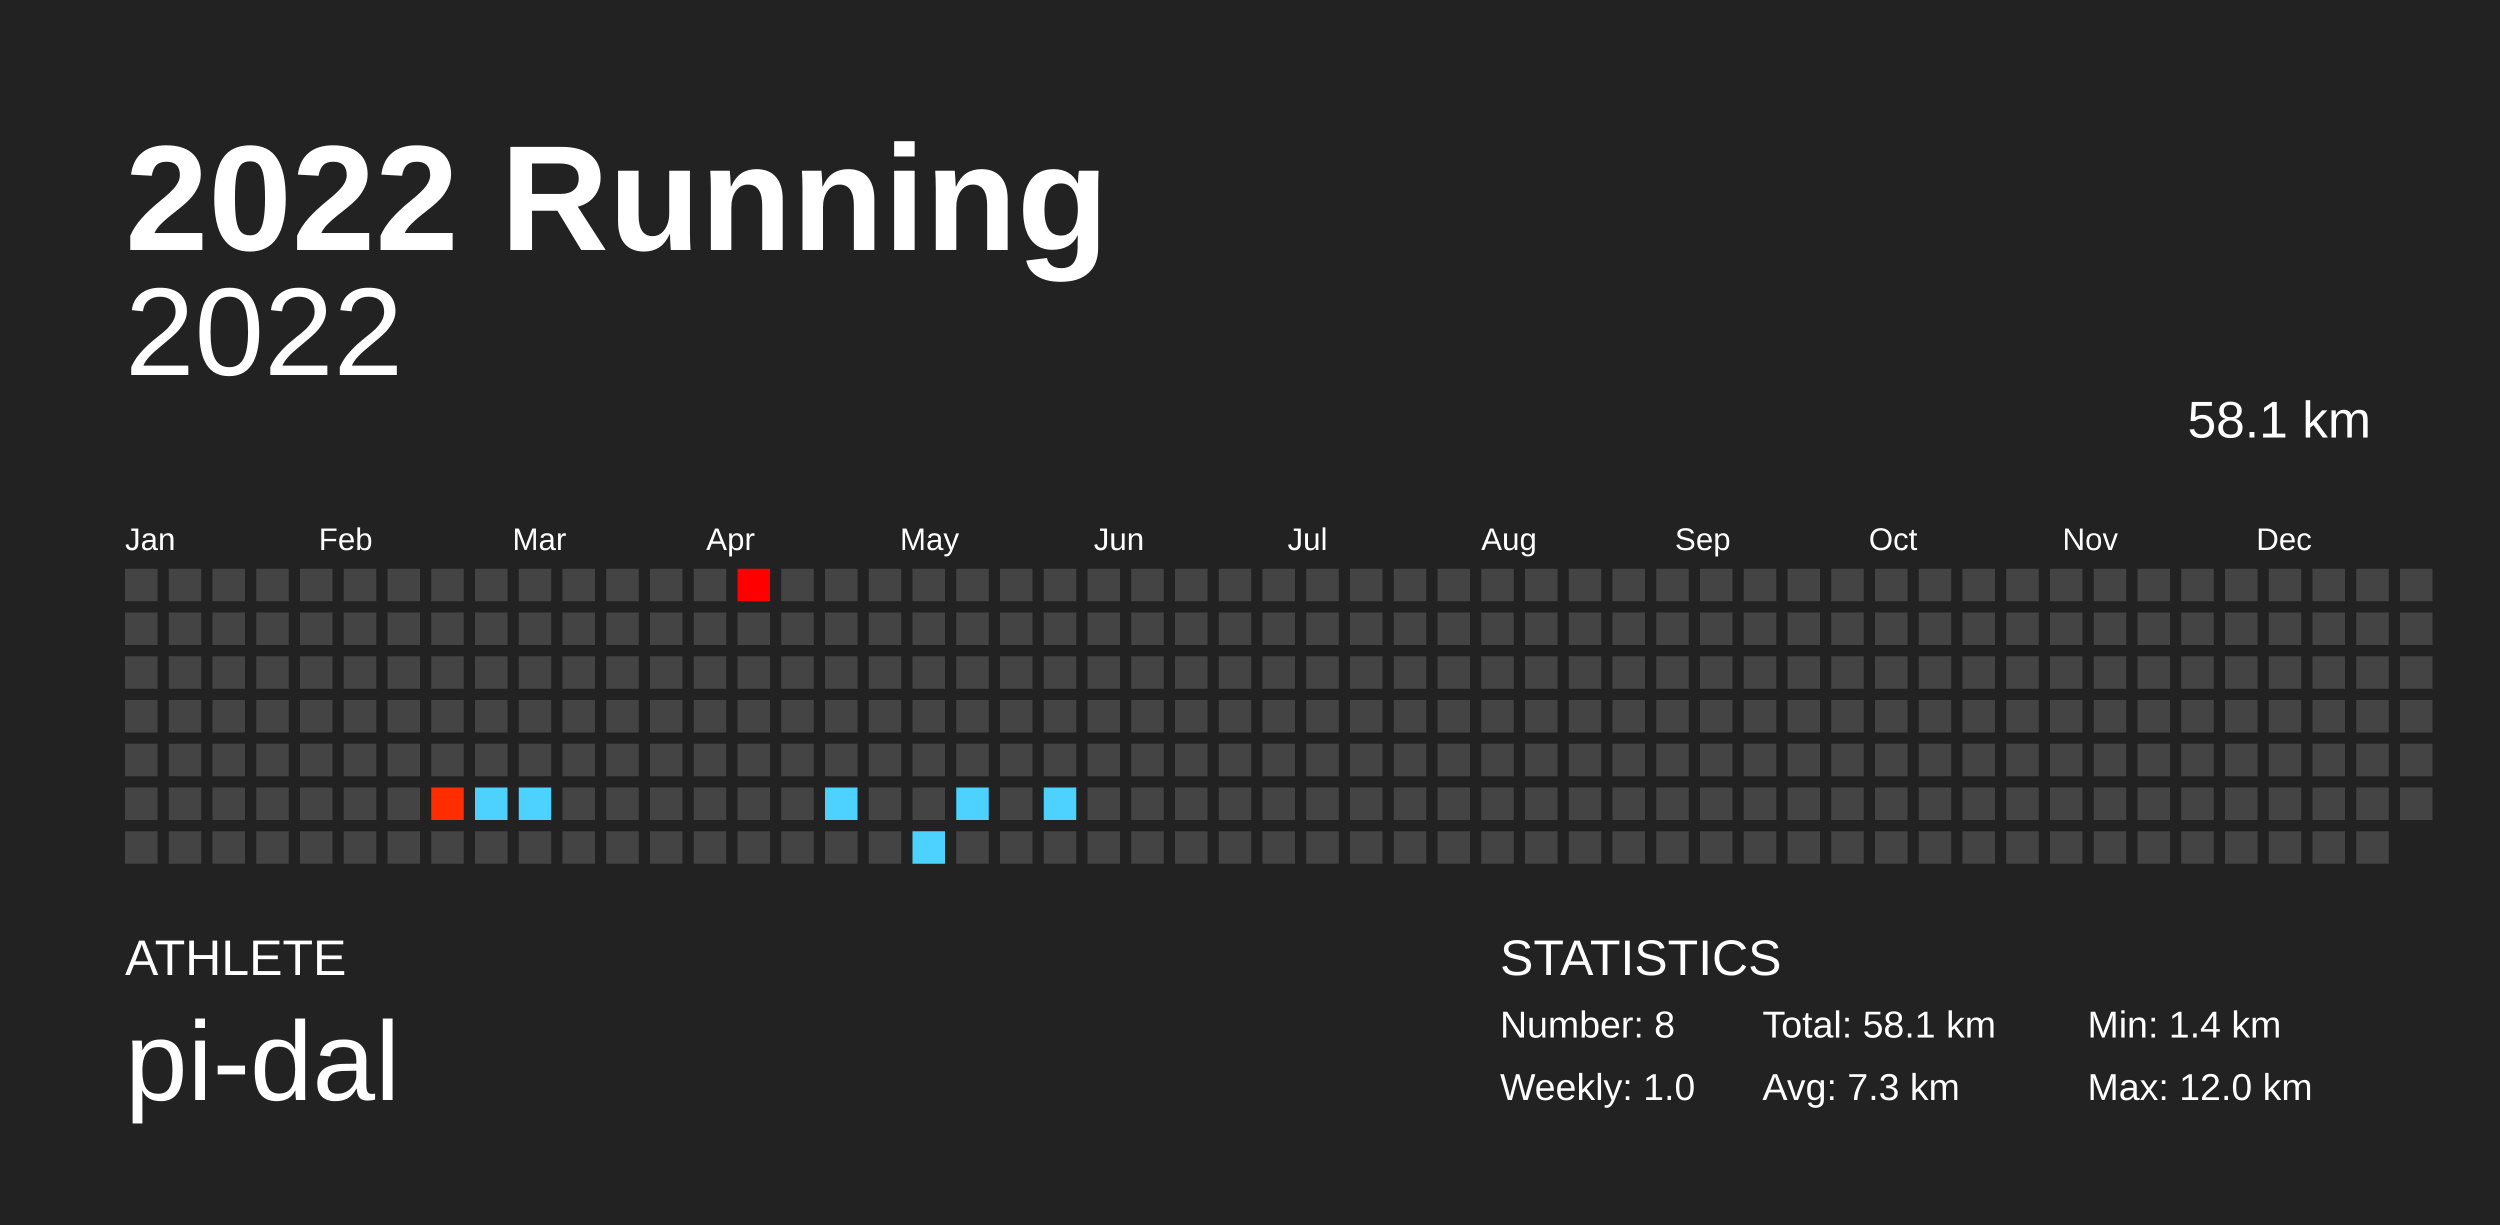
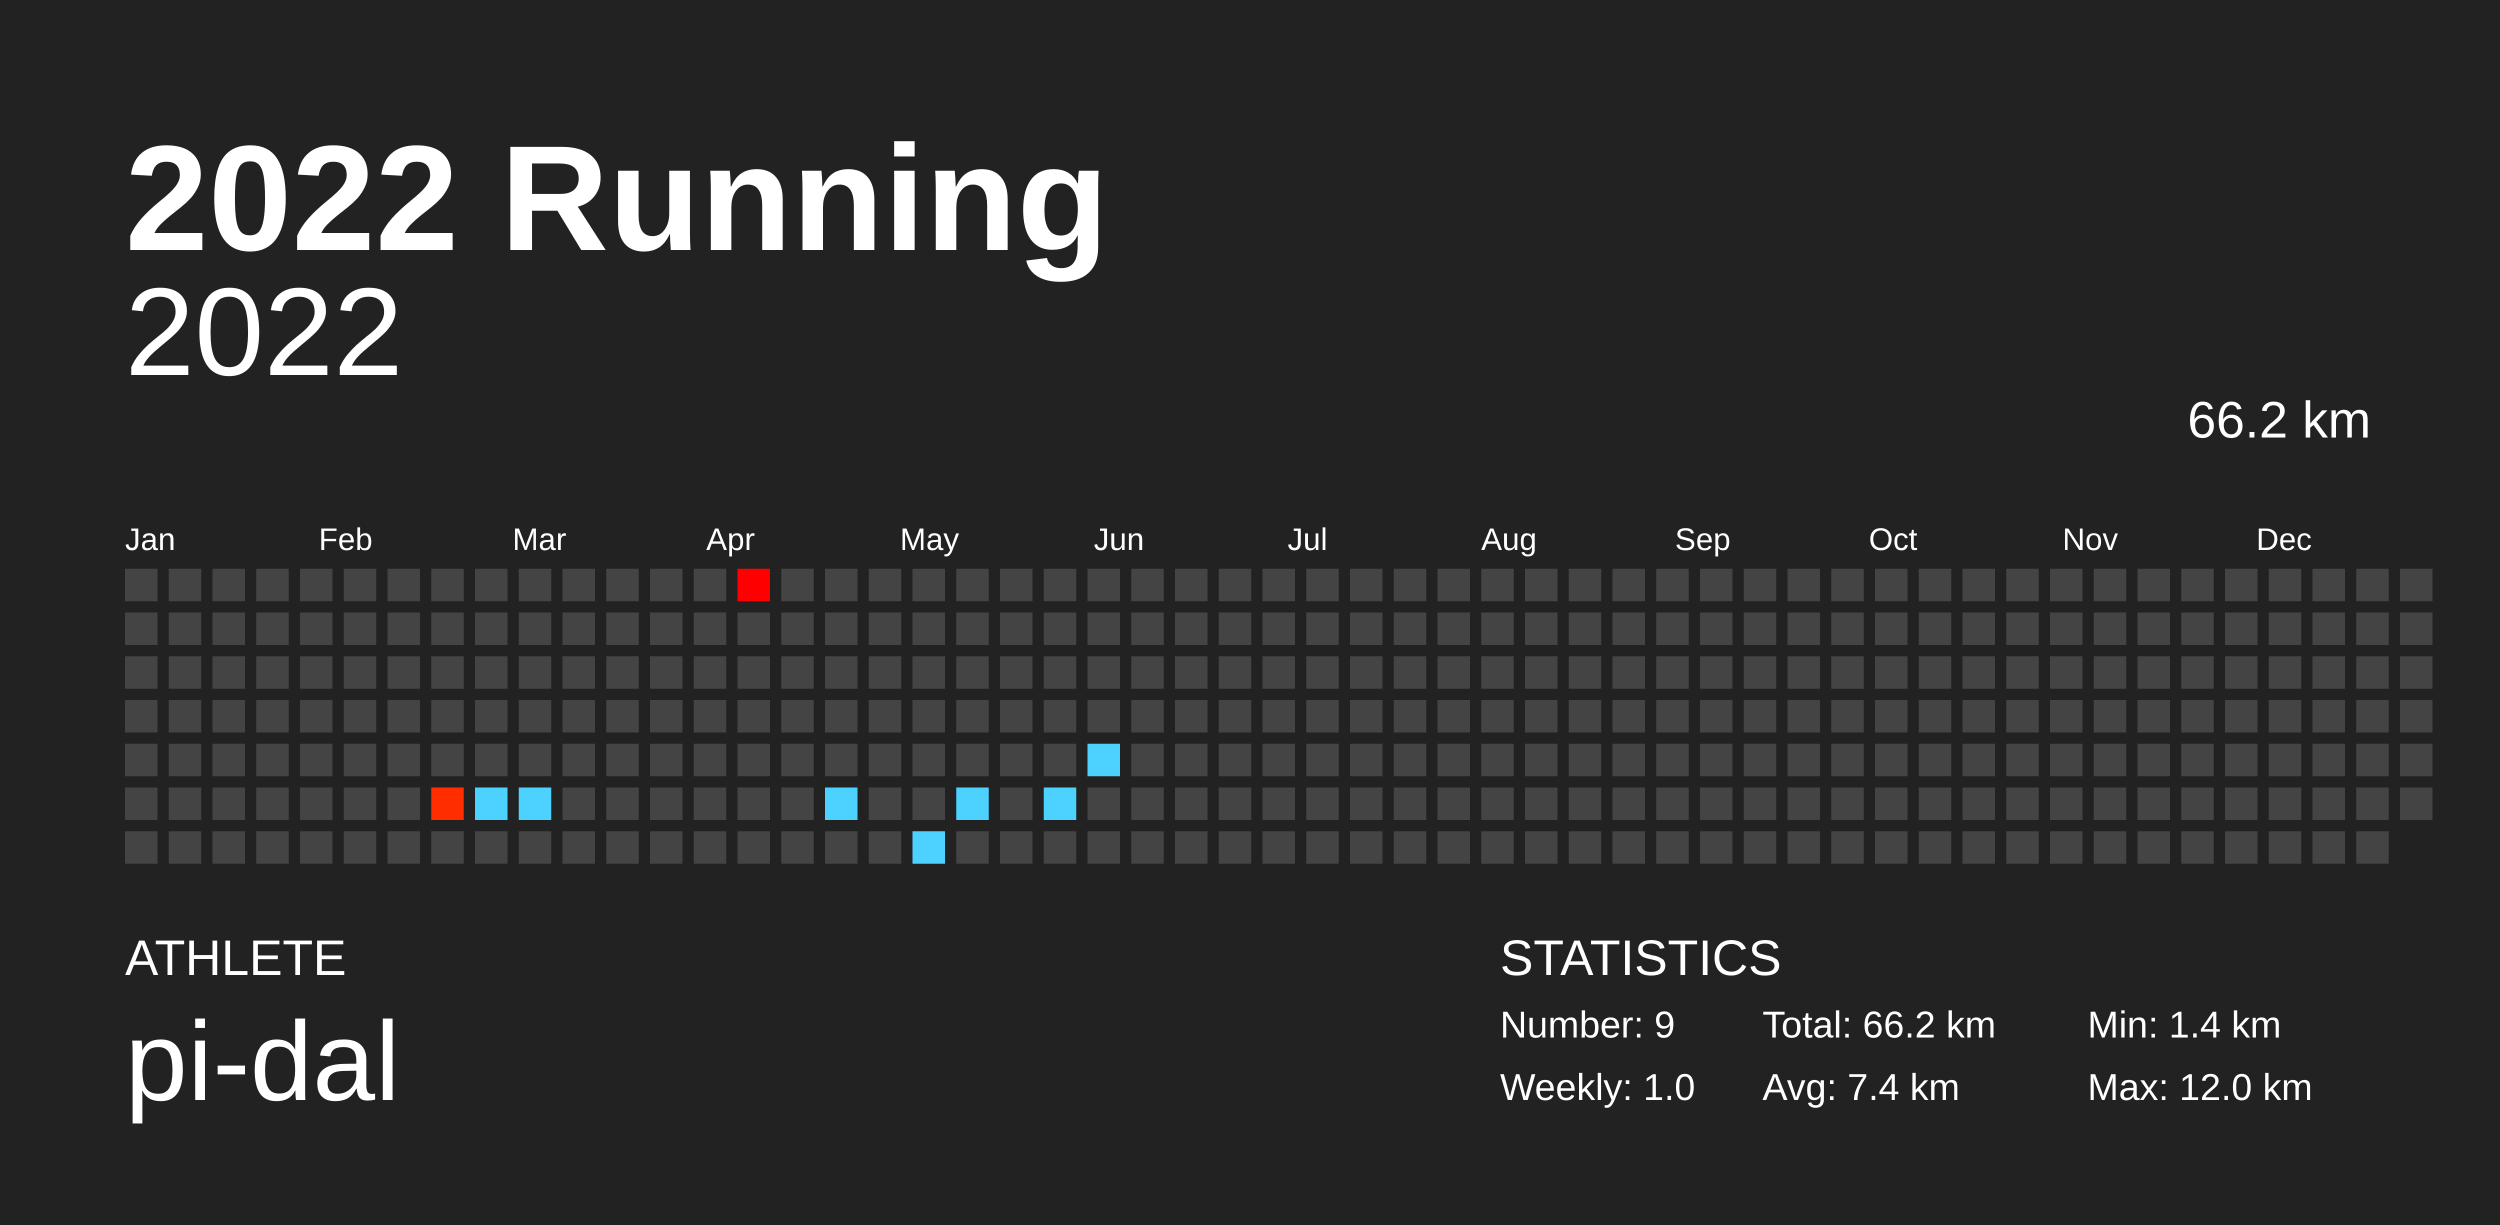
<svg xmlns="http://www.w3.org/2000/svg" baseProfile="full" height="98mm" version="1.1" viewBox="0,0,200,98" width="200mm">
  <defs />
  <rect fill="#222222" height="98" width="200" x="0" y="0" />
  <text fill="#FFFFFF" style="font-size:12px; font-family:Arial; font-weight:bold;" x="10" y="20">2022 Running</text>
  <text fill="#FFFFFF" style="font-size:4px; font-family:Arial" x="10" y="78">ATHLETE</text>
  <text fill="#FFFFFF" style="font-size:9px; font-family:Arial" x="10" y="88">pi-dal</text>
  <text fill="#FFFFFF" style="font-size:4px; font-family:Arial" x="120" y="78">STATISTICS</text>
-   <text fill="#FFFFFF" style="font-size:3px; font-family:Arial" x="120" y="83">Number: 8</text>
+   <text fill="#FFFFFF" style="font-size:3px; font-family:Arial" x="120" y="83">Number: 9</text>
  <text fill="#FFFFFF" style="font-size:3px; font-family:Arial" x="120" y="88">Weekly: 1.0</text>
-   <text fill="#FFFFFF" style="font-size:3px; font-family:Arial" x="141" y="83">Total: 58.1 km</text>
-   <text fill="#FFFFFF" style="font-size:3px; font-family:Arial" x="141" y="88">Avg: 7.3 km</text>
+   <text fill="#FFFFFF" style="font-size:3px; font-family:Arial" x="141" y="83">Total: 66.2 km</text>
+   <text fill="#FFFFFF" style="font-size:3px; font-family:Arial" x="141" y="88">Avg: 7.4 km</text>
  <text fill="#FFFFFF" style="font-size:3px; font-family:Arial" x="167" y="83">Min: 1.4 km</text>
  <text fill="#FFFFFF" style="font-size:3px; font-family:Arial" x="167" y="88">Max: 12.0 km</text>
  <text alignment-baseline="hanging" fill="#FFFFFF" style="font-size:10.0px; font-family:Arial;" x="10" y="30">2022</text>
-   <text alignment-baseline="hanging" fill="#FFFFFF" style="font-size:4.125px; font-family:Arial;" x="175" y="35">58.1 km</text>
+   <text alignment-baseline="hanging" fill="#FFFFFF" style="font-size:4.125px; font-family:Arial;" x="175" y="35">66.2 km</text>
  <text fill="#FFFFFF" style="font-size:2.5px; font-family:Arial" x="10.0" y="44">Jan</text>
  <text fill="#FFFFFF" style="font-size:2.5px; font-family:Arial" x="25.5" y="44">Feb</text>
  <text fill="#FFFFFF" style="font-size:2.5px; font-family:Arial" x="41.0" y="44">Mar</text>
  <text fill="#FFFFFF" style="font-size:2.5px; font-family:Arial" x="56.5" y="44">Apr</text>
  <text fill="#FFFFFF" style="font-size:2.5px; font-family:Arial" x="72.0" y="44">May</text>
  <text fill="#FFFFFF" style="font-size:2.5px; font-family:Arial" x="87.5" y="44">Jun</text>
  <text fill="#FFFFFF" style="font-size:2.5px; font-family:Arial" x="103.0" y="44">Jul</text>
  <text fill="#FFFFFF" style="font-size:2.5px; font-family:Arial" x="118.5" y="44">Aug</text>
  <text fill="#FFFFFF" style="font-size:2.5px; font-family:Arial" x="134.0" y="44">Sep</text>
  <text fill="#FFFFFF" style="font-size:2.5px; font-family:Arial" x="149.5" y="44">Oct</text>
  <text fill="#FFFFFF" style="font-size:2.5px; font-family:Arial" x="165.0" y="44">Nov</text>
  <text fill="#FFFFFF" style="font-size:2.5px; font-family:Arial" x="180.5" y="44">Dec</text>
  <rect fill="#444444" height="2.6" width="2.6" x="10.0" y="45.5" />
  <rect fill="#444444" height="2.6" width="2.6" x="10.0" y="49.0" />
  <rect fill="#444444" height="2.6" width="2.6" x="10.0" y="52.5" />
  <rect fill="#444444" height="2.6" width="2.6" x="10.0" y="56.0" />
  <rect fill="#444444" height="2.6" width="2.6" x="10.0" y="59.5" />
  <rect fill="#444444" height="2.6" width="2.6" x="10.0" y="63.0" />
  <rect fill="#444444" height="2.6" width="2.6" x="10.0" y="66.5" />
  <rect fill="#444444" height="2.6" width="2.6" x="13.5" y="45.5" />
  <rect fill="#444444" height="2.6" width="2.6" x="13.5" y="49.0" />
  <rect fill="#444444" height="2.6" width="2.6" x="13.5" y="52.5" />
  <rect fill="#444444" height="2.6" width="2.6" x="13.5" y="56.0" />
  <rect fill="#444444" height="2.6" width="2.6" x="13.5" y="59.5" />
  <rect fill="#444444" height="2.6" width="2.6" x="13.5" y="63.0" />
  <rect fill="#444444" height="2.6" width="2.6" x="13.5" y="66.5" />
  <rect fill="#444444" height="2.6" width="2.6" x="17.0" y="45.5" />
  <rect fill="#444444" height="2.6" width="2.6" x="17.0" y="49.0" />
  <rect fill="#444444" height="2.6" width="2.6" x="17.0" y="52.5" />
  <rect fill="#444444" height="2.6" width="2.6" x="17.0" y="56.0" />
  <rect fill="#444444" height="2.6" width="2.6" x="17.0" y="59.5" />
  <rect fill="#444444" height="2.6" width="2.6" x="17.0" y="63.0" />
  <rect fill="#444444" height="2.6" width="2.6" x="17.0" y="66.5" />
  <rect fill="#444444" height="2.6" width="2.6" x="20.5" y="45.5" />
  <rect fill="#444444" height="2.6" width="2.6" x="20.5" y="49.0" />
  <rect fill="#444444" height="2.6" width="2.6" x="20.5" y="52.5" />
  <rect fill="#444444" height="2.6" width="2.6" x="20.5" y="56.0" />
  <rect fill="#444444" height="2.6" width="2.6" x="20.5" y="59.5" />
  <rect fill="#444444" height="2.6" width="2.6" x="20.5" y="63.0" />
  <rect fill="#444444" height="2.6" width="2.6" x="20.5" y="66.5" />
  <rect fill="#444444" height="2.6" width="2.6" x="24.0" y="45.5" />
  <rect fill="#444444" height="2.6" width="2.6" x="24.0" y="49.0" />
  <rect fill="#444444" height="2.6" width="2.6" x="24.0" y="52.5" />
  <rect fill="#444444" height="2.6" width="2.6" x="24.0" y="56.0" />
  <rect fill="#444444" height="2.6" width="2.6" x="24.0" y="59.5" />
  <rect fill="#444444" height="2.6" width="2.6" x="24.0" y="63.0" />
  <rect fill="#444444" height="2.6" width="2.6" x="24.0" y="66.5" />
  <rect fill="#444444" height="2.6" width="2.6" x="27.5" y="45.5" />
  <rect fill="#444444" height="2.6" width="2.6" x="27.5" y="49.0" />
  <rect fill="#444444" height="2.6" width="2.6" x="27.5" y="52.5" />
  <rect fill="#444444" height="2.6" width="2.6" x="27.5" y="56.0" />
  <rect fill="#444444" height="2.6" width="2.6" x="27.5" y="59.5" />
  <rect fill="#444444" height="2.6" width="2.6" x="27.5" y="63.0" />
  <rect fill="#444444" height="2.6" width="2.6" x="27.5" y="66.5" />
  <rect fill="#444444" height="2.6" width="2.6" x="31.0" y="45.5" />
  <rect fill="#444444" height="2.6" width="2.6" x="31.0" y="49.0" />
  <rect fill="#444444" height="2.6" width="2.6" x="31.0" y="52.5" />
  <rect fill="#444444" height="2.6" width="2.6" x="31.0" y="56.0" />
  <rect fill="#444444" height="2.6" width="2.6" x="31.0" y="59.5" />
  <rect fill="#444444" height="2.6" width="2.6" x="31.0" y="63.0" />
  <rect fill="#444444" height="2.6" width="2.6" x="31.0" y="66.5" />
  <rect fill="#444444" height="2.6" width="2.6" x="34.5" y="45.5" />
  <rect fill="#444444" height="2.6" width="2.6" x="34.5" y="49.0" />
  <rect fill="#444444" height="2.6" width="2.6" x="34.5" y="52.5" />
  <rect fill="#444444" height="2.6" width="2.6" x="34.5" y="56.0" />
  <rect fill="#444444" height="2.6" width="2.6" x="34.5" y="59.5" />
  <rect fill="#ff2d00" height="2.6" width="2.6" x="34.5" y="63.0" />
  <rect fill="#444444" height="2.6" width="2.6" x="34.5" y="66.5" />
  <rect fill="#444444" height="2.6" width="2.6" x="38.0" y="45.5" />
  <rect fill="#444444" height="2.6" width="2.6" x="38.0" y="49.0" />
  <rect fill="#444444" height="2.6" width="2.6" x="38.0" y="52.5" />
  <rect fill="#444444" height="2.6" width="2.6" x="38.0" y="56.0" />
  <rect fill="#444444" height="2.6" width="2.6" x="38.0" y="59.5" />
  <rect fill="#4dd2ff" height="2.6" width="2.6" x="38.0" y="63.0" />
  <rect fill="#444444" height="2.6" width="2.6" x="38.0" y="66.5" />
  <rect fill="#444444" height="2.6" width="2.6" x="41.5" y="45.5" />
  <rect fill="#444444" height="2.6" width="2.6" x="41.5" y="49.0" />
  <rect fill="#444444" height="2.6" width="2.6" x="41.5" y="52.5" />
  <rect fill="#444444" height="2.6" width="2.6" x="41.5" y="56.0" />
  <rect fill="#444444" height="2.6" width="2.6" x="41.5" y="59.5" />
  <rect fill="#4dd2ff" height="2.6" width="2.6" x="41.5" y="63.0" />
  <rect fill="#444444" height="2.6" width="2.6" x="41.5" y="66.5" />
  <rect fill="#444444" height="2.6" width="2.6" x="45.0" y="45.5" />
  <rect fill="#444444" height="2.6" width="2.6" x="45.0" y="49.0" />
  <rect fill="#444444" height="2.6" width="2.6" x="45.0" y="52.5" />
  <rect fill="#444444" height="2.6" width="2.6" x="45.0" y="56.0" />
  <rect fill="#444444" height="2.6" width="2.6" x="45.0" y="59.5" />
  <rect fill="#444444" height="2.6" width="2.6" x="45.0" y="63.0" />
  <rect fill="#444444" height="2.6" width="2.6" x="45.0" y="66.5" />
  <rect fill="#444444" height="2.6" width="2.6" x="48.5" y="45.5" />
  <rect fill="#444444" height="2.6" width="2.6" x="48.5" y="49.0" />
  <rect fill="#444444" height="2.6" width="2.6" x="48.5" y="52.5" />
  <rect fill="#444444" height="2.6" width="2.6" x="48.5" y="56.0" />
  <rect fill="#444444" height="2.6" width="2.6" x="48.5" y="59.5" />
  <rect fill="#444444" height="2.6" width="2.6" x="48.5" y="63.0" />
  <rect fill="#444444" height="2.6" width="2.6" x="48.5" y="66.5" />
  <rect fill="#444444" height="2.6" width="2.6" x="52.0" y="45.5" />
  <rect fill="#444444" height="2.6" width="2.6" x="52.0" y="49.0" />
  <rect fill="#444444" height="2.6" width="2.6" x="52.0" y="52.5" />
  <rect fill="#444444" height="2.6" width="2.6" x="52.0" y="56.0" />
  <rect fill="#444444" height="2.6" width="2.6" x="52.0" y="59.5" />
  <rect fill="#444444" height="2.6" width="2.6" x="52.0" y="63.0" />
  <rect fill="#444444" height="2.6" width="2.6" x="52.0" y="66.5" />
  <rect fill="#444444" height="2.6" width="2.6" x="55.5" y="45.5" />
  <rect fill="#444444" height="2.6" width="2.6" x="55.5" y="49.0" />
  <rect fill="#444444" height="2.6" width="2.6" x="55.5" y="52.5" />
  <rect fill="#444444" height="2.6" width="2.6" x="55.5" y="56.0" />
  <rect fill="#444444" height="2.6" width="2.6" x="55.5" y="59.5" />
  <rect fill="#444444" height="2.6" width="2.6" x="55.5" y="63.0" />
  <rect fill="#444444" height="2.6" width="2.6" x="55.5" y="66.5" />
  <rect fill="#ff0000" height="2.6" width="2.6" x="59.0" y="45.5" />
  <rect fill="#444444" height="2.6" width="2.6" x="59.0" y="49.0" />
  <rect fill="#444444" height="2.6" width="2.6" x="59.0" y="52.5" />
  <rect fill="#444444" height="2.6" width="2.6" x="59.0" y="56.0" />
  <rect fill="#444444" height="2.6" width="2.6" x="59.0" y="59.5" />
  <rect fill="#444444" height="2.6" width="2.6" x="59.0" y="63.0" />
  <rect fill="#444444" height="2.6" width="2.6" x="59.0" y="66.5" />
  <rect fill="#444444" height="2.6" width="2.6" x="62.5" y="45.5" />
  <rect fill="#444444" height="2.6" width="2.6" x="62.5" y="49.0" />
  <rect fill="#444444" height="2.6" width="2.6" x="62.5" y="52.5" />
  <rect fill="#444444" height="2.6" width="2.6" x="62.5" y="56.0" />
  <rect fill="#444444" height="2.6" width="2.6" x="62.5" y="59.5" />
  <rect fill="#444444" height="2.6" width="2.6" x="62.5" y="63.0" />
  <rect fill="#444444" height="2.6" width="2.6" x="62.5" y="66.5" />
  <rect fill="#444444" height="2.6" width="2.6" x="66.0" y="45.5" />
  <rect fill="#444444" height="2.6" width="2.6" x="66.0" y="49.0" />
  <rect fill="#444444" height="2.6" width="2.6" x="66.0" y="52.5" />
  <rect fill="#444444" height="2.6" width="2.6" x="66.0" y="56.0" />
  <rect fill="#444444" height="2.6" width="2.6" x="66.0" y="59.5" />
  <rect fill="#4dd2ff" height="2.6" width="2.6" x="66.0" y="63.0" />
  <rect fill="#444444" height="2.6" width="2.6" x="66.0" y="66.5" />
  <rect fill="#444444" height="2.6" width="2.6" x="69.5" y="45.5" />
  <rect fill="#444444" height="2.6" width="2.6" x="69.5" y="49.0" />
  <rect fill="#444444" height="2.6" width="2.6" x="69.5" y="52.5" />
  <rect fill="#444444" height="2.6" width="2.6" x="69.5" y="56.0" />
  <rect fill="#444444" height="2.6" width="2.6" x="69.5" y="59.5" />
  <rect fill="#444444" height="2.6" width="2.6" x="69.5" y="63.0" />
  <rect fill="#444444" height="2.6" width="2.6" x="69.5" y="66.5" />
  <rect fill="#444444" height="2.6" width="2.6" x="73.0" y="45.5" />
  <rect fill="#444444" height="2.6" width="2.6" x="73.0" y="49.0" />
  <rect fill="#444444" height="2.6" width="2.6" x="73.0" y="52.5" />
  <rect fill="#444444" height="2.6" width="2.6" x="73.0" y="56.0" />
  <rect fill="#444444" height="2.6" width="2.6" x="73.0" y="59.5" />
  <rect fill="#444444" height="2.6" width="2.6" x="73.0" y="63.0" />
  <rect fill="#4dd2ff" height="2.6" width="2.6" x="73.0" y="66.5" />
  <rect fill="#444444" height="2.6" width="2.6" x="76.5" y="45.5" />
  <rect fill="#444444" height="2.6" width="2.6" x="76.5" y="49.0" />
  <rect fill="#444444" height="2.6" width="2.6" x="76.5" y="52.5" />
  <rect fill="#444444" height="2.6" width="2.6" x="76.5" y="56.0" />
  <rect fill="#444444" height="2.6" width="2.6" x="76.5" y="59.5" />
  <rect fill="#4dd2ff" height="2.6" width="2.6" x="76.5" y="63.0" />
  <rect fill="#444444" height="2.6" width="2.6" x="76.5" y="66.5" />
  <rect fill="#444444" height="2.6" width="2.6" x="80.0" y="45.5" />
  <rect fill="#444444" height="2.6" width="2.6" x="80.0" y="49.0" />
  <rect fill="#444444" height="2.6" width="2.6" x="80.0" y="52.5" />
  <rect fill="#444444" height="2.6" width="2.6" x="80.0" y="56.0" />
  <rect fill="#444444" height="2.6" width="2.6" x="80.0" y="59.5" />
  <rect fill="#444444" height="2.6" width="2.6" x="80.0" y="63.0" />
  <rect fill="#444444" height="2.6" width="2.6" x="80.0" y="66.5" />
  <rect fill="#444444" height="2.6" width="2.6" x="83.5" y="45.5" />
  <rect fill="#444444" height="2.6" width="2.6" x="83.5" y="49.0" />
  <rect fill="#444444" height="2.6" width="2.6" x="83.5" y="52.5" />
  <rect fill="#444444" height="2.6" width="2.6" x="83.5" y="56.0" />
  <rect fill="#444444" height="2.6" width="2.6" x="83.5" y="59.5" />
  <rect fill="#4dd2ff" height="2.6" width="2.6" x="83.5" y="63.0" />
  <rect fill="#444444" height="2.6" width="2.6" x="83.5" y="66.5" />
  <rect fill="#444444" height="2.6" width="2.6" x="87.0" y="45.5" />
  <rect fill="#444444" height="2.6" width="2.6" x="87.0" y="49.0" />
  <rect fill="#444444" height="2.6" width="2.6" x="87.0" y="52.5" />
  <rect fill="#444444" height="2.6" width="2.6" x="87.0" y="56.0" />
-   <rect fill="#444444" height="2.6" width="2.6" x="87.0" y="59.5" />
+   <rect fill="#4dd2ff" height="2.6" width="2.6" x="87.0" y="59.5" />
  <rect fill="#444444" height="2.6" width="2.6" x="87.0" y="63.0" />
  <rect fill="#444444" height="2.6" width="2.6" x="87.0" y="66.5" />
  <rect fill="#444444" height="2.6" width="2.6" x="90.5" y="45.5" />
  <rect fill="#444444" height="2.6" width="2.6" x="90.5" y="49.0" />
  <rect fill="#444444" height="2.6" width="2.6" x="90.5" y="52.5" />
  <rect fill="#444444" height="2.6" width="2.6" x="90.5" y="56.0" />
  <rect fill="#444444" height="2.6" width="2.6" x="90.5" y="59.5" />
  <rect fill="#444444" height="2.6" width="2.6" x="90.5" y="63.0" />
  <rect fill="#444444" height="2.6" width="2.6" x="90.5" y="66.5" />
  <rect fill="#444444" height="2.6" width="2.6" x="94.0" y="45.5" />
  <rect fill="#444444" height="2.6" width="2.6" x="94.0" y="49.0" />
  <rect fill="#444444" height="2.6" width="2.6" x="94.0" y="52.5" />
  <rect fill="#444444" height="2.6" width="2.6" x="94.0" y="56.0" />
  <rect fill="#444444" height="2.6" width="2.6" x="94.0" y="59.5" />
  <rect fill="#444444" height="2.6" width="2.6" x="94.0" y="63.0" />
  <rect fill="#444444" height="2.6" width="2.6" x="94.0" y="66.5" />
  <rect fill="#444444" height="2.6" width="2.6" x="97.5" y="45.5" />
  <rect fill="#444444" height="2.6" width="2.6" x="97.5" y="49.0" />
  <rect fill="#444444" height="2.6" width="2.6" x="97.5" y="52.5" />
  <rect fill="#444444" height="2.6" width="2.6" x="97.5" y="56.0" />
  <rect fill="#444444" height="2.6" width="2.6" x="97.5" y="59.5" />
  <rect fill="#444444" height="2.6" width="2.6" x="97.5" y="63.0" />
  <rect fill="#444444" height="2.6" width="2.6" x="97.5" y="66.5" />
  <rect fill="#444444" height="2.6" width="2.6" x="101.0" y="45.5" />
  <rect fill="#444444" height="2.6" width="2.6" x="101.0" y="49.0" />
  <rect fill="#444444" height="2.6" width="2.6" x="101.0" y="52.5" />
  <rect fill="#444444" height="2.6" width="2.6" x="101.0" y="56.0" />
  <rect fill="#444444" height="2.6" width="2.6" x="101.0" y="59.5" />
  <rect fill="#444444" height="2.6" width="2.6" x="101.0" y="63.0" />
  <rect fill="#444444" height="2.6" width="2.6" x="101.0" y="66.5" />
  <rect fill="#444444" height="2.6" width="2.6" x="104.5" y="45.5" />
  <rect fill="#444444" height="2.6" width="2.6" x="104.5" y="49.0" />
  <rect fill="#444444" height="2.6" width="2.6" x="104.5" y="52.5" />
  <rect fill="#444444" height="2.6" width="2.6" x="104.5" y="56.0" />
  <rect fill="#444444" height="2.6" width="2.6" x="104.5" y="59.5" />
  <rect fill="#444444" height="2.6" width="2.6" x="104.5" y="63.0" />
  <rect fill="#444444" height="2.6" width="2.6" x="104.5" y="66.5" />
  <rect fill="#444444" height="2.6" width="2.6" x="108.0" y="45.5" />
  <rect fill="#444444" height="2.6" width="2.6" x="108.0" y="49.0" />
  <rect fill="#444444" height="2.6" width="2.6" x="108.0" y="52.5" />
  <rect fill="#444444" height="2.6" width="2.6" x="108.0" y="56.0" />
  <rect fill="#444444" height="2.6" width="2.6" x="108.0" y="59.5" />
  <rect fill="#444444" height="2.6" width="2.6" x="108.0" y="63.0" />
  <rect fill="#444444" height="2.6" width="2.6" x="108.0" y="66.5" />
  <rect fill="#444444" height="2.6" width="2.6" x="111.5" y="45.5" />
  <rect fill="#444444" height="2.6" width="2.6" x="111.5" y="49.0" />
  <rect fill="#444444" height="2.6" width="2.6" x="111.5" y="52.5" />
  <rect fill="#444444" height="2.6" width="2.6" x="111.5" y="56.0" />
  <rect fill="#444444" height="2.6" width="2.6" x="111.5" y="59.5" />
  <rect fill="#444444" height="2.6" width="2.6" x="111.5" y="63.0" />
  <rect fill="#444444" height="2.6" width="2.6" x="111.5" y="66.5" />
  <rect fill="#444444" height="2.6" width="2.6" x="115.0" y="45.5" />
  <rect fill="#444444" height="2.6" width="2.6" x="115.0" y="49.0" />
  <rect fill="#444444" height="2.6" width="2.6" x="115.0" y="52.5" />
  <rect fill="#444444" height="2.6" width="2.6" x="115.0" y="56.0" />
  <rect fill="#444444" height="2.6" width="2.6" x="115.0" y="59.5" />
  <rect fill="#444444" height="2.6" width="2.6" x="115.0" y="63.0" />
  <rect fill="#444444" height="2.6" width="2.6" x="115.0" y="66.5" />
  <rect fill="#444444" height="2.6" width="2.6" x="118.5" y="45.5" />
  <rect fill="#444444" height="2.6" width="2.6" x="118.5" y="49.0" />
  <rect fill="#444444" height="2.6" width="2.6" x="118.5" y="52.5" />
  <rect fill="#444444" height="2.6" width="2.6" x="118.5" y="56.0" />
  <rect fill="#444444" height="2.6" width="2.6" x="118.5" y="59.5" />
  <rect fill="#444444" height="2.6" width="2.6" x="118.5" y="63.0" />
  <rect fill="#444444" height="2.6" width="2.6" x="118.5" y="66.5" />
  <rect fill="#444444" height="2.6" width="2.6" x="122.0" y="45.5" />
  <rect fill="#444444" height="2.6" width="2.6" x="122.0" y="49.0" />
  <rect fill="#444444" height="2.6" width="2.6" x="122.0" y="52.5" />
  <rect fill="#444444" height="2.6" width="2.6" x="122.0" y="56.0" />
  <rect fill="#444444" height="2.6" width="2.6" x="122.0" y="59.5" />
  <rect fill="#444444" height="2.6" width="2.6" x="122.0" y="63.0" />
  <rect fill="#444444" height="2.6" width="2.6" x="122.0" y="66.5" />
  <rect fill="#444444" height="2.6" width="2.6" x="125.5" y="45.5" />
  <rect fill="#444444" height="2.6" width="2.6" x="125.5" y="49.0" />
  <rect fill="#444444" height="2.6" width="2.6" x="125.5" y="52.5" />
  <rect fill="#444444" height="2.6" width="2.6" x="125.5" y="56.0" />
  <rect fill="#444444" height="2.6" width="2.6" x="125.5" y="59.5" />
  <rect fill="#444444" height="2.6" width="2.6" x="125.5" y="63.0" />
  <rect fill="#444444" height="2.6" width="2.6" x="125.5" y="66.5" />
  <rect fill="#444444" height="2.6" width="2.6" x="129.0" y="45.5" />
  <rect fill="#444444" height="2.6" width="2.6" x="129.0" y="49.0" />
  <rect fill="#444444" height="2.6" width="2.6" x="129.0" y="52.5" />
  <rect fill="#444444" height="2.6" width="2.6" x="129.0" y="56.0" />
  <rect fill="#444444" height="2.6" width="2.6" x="129.0" y="59.5" />
  <rect fill="#444444" height="2.6" width="2.6" x="129.0" y="63.0" />
  <rect fill="#444444" height="2.6" width="2.6" x="129.0" y="66.5" />
  <rect fill="#444444" height="2.6" width="2.6" x="132.5" y="45.5" />
  <rect fill="#444444" height="2.6" width="2.6" x="132.5" y="49.0" />
  <rect fill="#444444" height="2.6" width="2.6" x="132.5" y="52.5" />
  <rect fill="#444444" height="2.6" width="2.6" x="132.5" y="56.0" />
  <rect fill="#444444" height="2.6" width="2.6" x="132.5" y="59.5" />
  <rect fill="#444444" height="2.6" width="2.6" x="132.5" y="63.0" />
  <rect fill="#444444" height="2.6" width="2.6" x="132.5" y="66.5" />
  <rect fill="#444444" height="2.6" width="2.6" x="136.0" y="45.5" />
  <rect fill="#444444" height="2.6" width="2.6" x="136.0" y="49.0" />
  <rect fill="#444444" height="2.6" width="2.6" x="136.0" y="52.5" />
  <rect fill="#444444" height="2.6" width="2.6" x="136.0" y="56.0" />
  <rect fill="#444444" height="2.6" width="2.6" x="136.0" y="59.5" />
  <rect fill="#444444" height="2.6" width="2.6" x="136.0" y="63.0" />
  <rect fill="#444444" height="2.6" width="2.6" x="136.0" y="66.5" />
  <rect fill="#444444" height="2.6" width="2.6" x="139.5" y="45.5" />
  <rect fill="#444444" height="2.6" width="2.6" x="139.5" y="49.0" />
  <rect fill="#444444" height="2.6" width="2.6" x="139.5" y="52.5" />
  <rect fill="#444444" height="2.6" width="2.6" x="139.5" y="56.0" />
  <rect fill="#444444" height="2.6" width="2.6" x="139.5" y="59.5" />
  <rect fill="#444444" height="2.6" width="2.6" x="139.5" y="63.0" />
  <rect fill="#444444" height="2.6" width="2.6" x="139.5" y="66.5" />
  <rect fill="#444444" height="2.6" width="2.6" x="143.0" y="45.5" />
  <rect fill="#444444" height="2.6" width="2.6" x="143.0" y="49.0" />
  <rect fill="#444444" height="2.6" width="2.6" x="143.0" y="52.5" />
  <rect fill="#444444" height="2.6" width="2.6" x="143.0" y="56.0" />
  <rect fill="#444444" height="2.6" width="2.6" x="143.0" y="59.5" />
  <rect fill="#444444" height="2.6" width="2.6" x="143.0" y="63.0" />
  <rect fill="#444444" height="2.6" width="2.6" x="143.0" y="66.5" />
  <rect fill="#444444" height="2.6" width="2.6" x="146.5" y="45.5" />
  <rect fill="#444444" height="2.6" width="2.6" x="146.5" y="49.0" />
  <rect fill="#444444" height="2.6" width="2.6" x="146.5" y="52.5" />
  <rect fill="#444444" height="2.6" width="2.6" x="146.5" y="56.0" />
  <rect fill="#444444" height="2.6" width="2.6" x="146.5" y="59.5" />
  <rect fill="#444444" height="2.6" width="2.6" x="146.5" y="63.0" />
  <rect fill="#444444" height="2.6" width="2.6" x="146.5" y="66.5" />
  <rect fill="#444444" height="2.6" width="2.6" x="150.0" y="45.5" />
  <rect fill="#444444" height="2.6" width="2.6" x="150.0" y="49.0" />
  <rect fill="#444444" height="2.6" width="2.6" x="150.0" y="52.5" />
  <rect fill="#444444" height="2.6" width="2.6" x="150.0" y="56.0" />
  <rect fill="#444444" height="2.6" width="2.6" x="150.0" y="59.5" />
  <rect fill="#444444" height="2.6" width="2.6" x="150.0" y="63.0" />
  <rect fill="#444444" height="2.6" width="2.6" x="150.0" y="66.5" />
  <rect fill="#444444" height="2.6" width="2.6" x="153.5" y="45.5" />
  <rect fill="#444444" height="2.6" width="2.6" x="153.5" y="49.0" />
  <rect fill="#444444" height="2.6" width="2.6" x="153.5" y="52.5" />
  <rect fill="#444444" height="2.6" width="2.6" x="153.5" y="56.0" />
  <rect fill="#444444" height="2.6" width="2.6" x="153.5" y="59.5" />
  <rect fill="#444444" height="2.6" width="2.6" x="153.5" y="63.0" />
  <rect fill="#444444" height="2.6" width="2.6" x="153.5" y="66.5" />
  <rect fill="#444444" height="2.6" width="2.6" x="157.0" y="45.5" />
  <rect fill="#444444" height="2.6" width="2.6" x="157.0" y="49.0" />
  <rect fill="#444444" height="2.6" width="2.6" x="157.0" y="52.5" />
  <rect fill="#444444" height="2.6" width="2.6" x="157.0" y="56.0" />
  <rect fill="#444444" height="2.6" width="2.6" x="157.0" y="59.5" />
  <rect fill="#444444" height="2.6" width="2.6" x="157.0" y="63.0" />
  <rect fill="#444444" height="2.6" width="2.6" x="157.0" y="66.5" />
  <rect fill="#444444" height="2.6" width="2.6" x="160.5" y="45.5" />
  <rect fill="#444444" height="2.6" width="2.6" x="160.5" y="49.0" />
  <rect fill="#444444" height="2.6" width="2.6" x="160.5" y="52.5" />
  <rect fill="#444444" height="2.6" width="2.6" x="160.5" y="56.0" />
  <rect fill="#444444" height="2.6" width="2.6" x="160.5" y="59.5" />
  <rect fill="#444444" height="2.6" width="2.6" x="160.5" y="63.0" />
  <rect fill="#444444" height="2.6" width="2.6" x="160.5" y="66.5" />
  <rect fill="#444444" height="2.6" width="2.6" x="164.0" y="45.5" />
  <rect fill="#444444" height="2.6" width="2.6" x="164.0" y="49.0" />
  <rect fill="#444444" height="2.6" width="2.6" x="164.0" y="52.5" />
  <rect fill="#444444" height="2.6" width="2.6" x="164.0" y="56.0" />
  <rect fill="#444444" height="2.6" width="2.6" x="164.0" y="59.5" />
  <rect fill="#444444" height="2.6" width="2.6" x="164.0" y="63.0" />
  <rect fill="#444444" height="2.6" width="2.6" x="164.0" y="66.5" />
  <rect fill="#444444" height="2.6" width="2.6" x="167.5" y="45.5" />
  <rect fill="#444444" height="2.6" width="2.6" x="167.5" y="49.0" />
  <rect fill="#444444" height="2.6" width="2.6" x="167.5" y="52.5" />
  <rect fill="#444444" height="2.6" width="2.6" x="167.5" y="56.0" />
  <rect fill="#444444" height="2.6" width="2.6" x="167.5" y="59.5" />
  <rect fill="#444444" height="2.6" width="2.6" x="167.5" y="63.0" />
  <rect fill="#444444" height="2.6" width="2.6" x="167.5" y="66.5" />
  <rect fill="#444444" height="2.6" width="2.6" x="171.0" y="45.5" />
  <rect fill="#444444" height="2.6" width="2.6" x="171.0" y="49.0" />
  <rect fill="#444444" height="2.6" width="2.6" x="171.0" y="52.5" />
  <rect fill="#444444" height="2.6" width="2.6" x="171.0" y="56.0" />
  <rect fill="#444444" height="2.6" width="2.6" x="171.0" y="59.5" />
  <rect fill="#444444" height="2.6" width="2.6" x="171.0" y="63.0" />
  <rect fill="#444444" height="2.6" width="2.6" x="171.0" y="66.5" />
  <rect fill="#444444" height="2.6" width="2.6" x="174.5" y="45.5" />
  <rect fill="#444444" height="2.6" width="2.6" x="174.5" y="49.0" />
  <rect fill="#444444" height="2.6" width="2.6" x="174.5" y="52.5" />
  <rect fill="#444444" height="2.6" width="2.6" x="174.5" y="56.0" />
  <rect fill="#444444" height="2.6" width="2.6" x="174.5" y="59.5" />
  <rect fill="#444444" height="2.6" width="2.6" x="174.5" y="63.0" />
  <rect fill="#444444" height="2.6" width="2.6" x="174.5" y="66.5" />
  <rect fill="#444444" height="2.6" width="2.6" x="178.0" y="45.5" />
  <rect fill="#444444" height="2.6" width="2.6" x="178.0" y="49.0" />
  <rect fill="#444444" height="2.6" width="2.6" x="178.0" y="52.5" />
  <rect fill="#444444" height="2.6" width="2.6" x="178.0" y="56.0" />
  <rect fill="#444444" height="2.6" width="2.6" x="178.0" y="59.5" />
  <rect fill="#444444" height="2.6" width="2.6" x="178.0" y="63.0" />
  <rect fill="#444444" height="2.6" width="2.6" x="178.0" y="66.5" />
  <rect fill="#444444" height="2.6" width="2.6" x="181.5" y="45.5" />
  <rect fill="#444444" height="2.6" width="2.6" x="181.5" y="49.0" />
  <rect fill="#444444" height="2.6" width="2.6" x="181.5" y="52.5" />
  <rect fill="#444444" height="2.6" width="2.6" x="181.5" y="56.0" />
  <rect fill="#444444" height="2.6" width="2.6" x="181.5" y="59.5" />
  <rect fill="#444444" height="2.6" width="2.6" x="181.5" y="63.0" />
  <rect fill="#444444" height="2.6" width="2.6" x="181.5" y="66.5" />
  <rect fill="#444444" height="2.6" width="2.6" x="185.0" y="45.5" />
  <rect fill="#444444" height="2.6" width="2.6" x="185.0" y="49.0" />
  <rect fill="#444444" height="2.6" width="2.6" x="185.0" y="52.5" />
  <rect fill="#444444" height="2.6" width="2.6" x="185.0" y="56.0" />
  <rect fill="#444444" height="2.6" width="2.6" x="185.0" y="59.5" />
  <rect fill="#444444" height="2.6" width="2.6" x="185.0" y="63.0" />
  <rect fill="#444444" height="2.6" width="2.6" x="185.0" y="66.5" />
  <rect fill="#444444" height="2.6" width="2.6" x="188.5" y="45.5" />
  <rect fill="#444444" height="2.6" width="2.6" x="188.5" y="49.0" />
  <rect fill="#444444" height="2.6" width="2.6" x="188.5" y="52.5" />
  <rect fill="#444444" height="2.6" width="2.6" x="188.5" y="56.0" />
  <rect fill="#444444" height="2.6" width="2.6" x="188.5" y="59.5" />
  <rect fill="#444444" height="2.6" width="2.6" x="188.5" y="63.0" />
  <rect fill="#444444" height="2.6" width="2.6" x="188.5" y="66.5" />
  <rect fill="#444444" height="2.6" width="2.6" x="192.0" y="45.5" />
  <rect fill="#444444" height="2.6" width="2.6" x="192.0" y="49.0" />
  <rect fill="#444444" height="2.6" width="2.6" x="192.0" y="52.5" />
  <rect fill="#444444" height="2.6" width="2.6" x="192.0" y="56.0" />
  <rect fill="#444444" height="2.6" width="2.6" x="192.0" y="59.5" />
  <rect fill="#444444" height="2.6" width="2.6" x="192.0" y="63.0" />
</svg>
